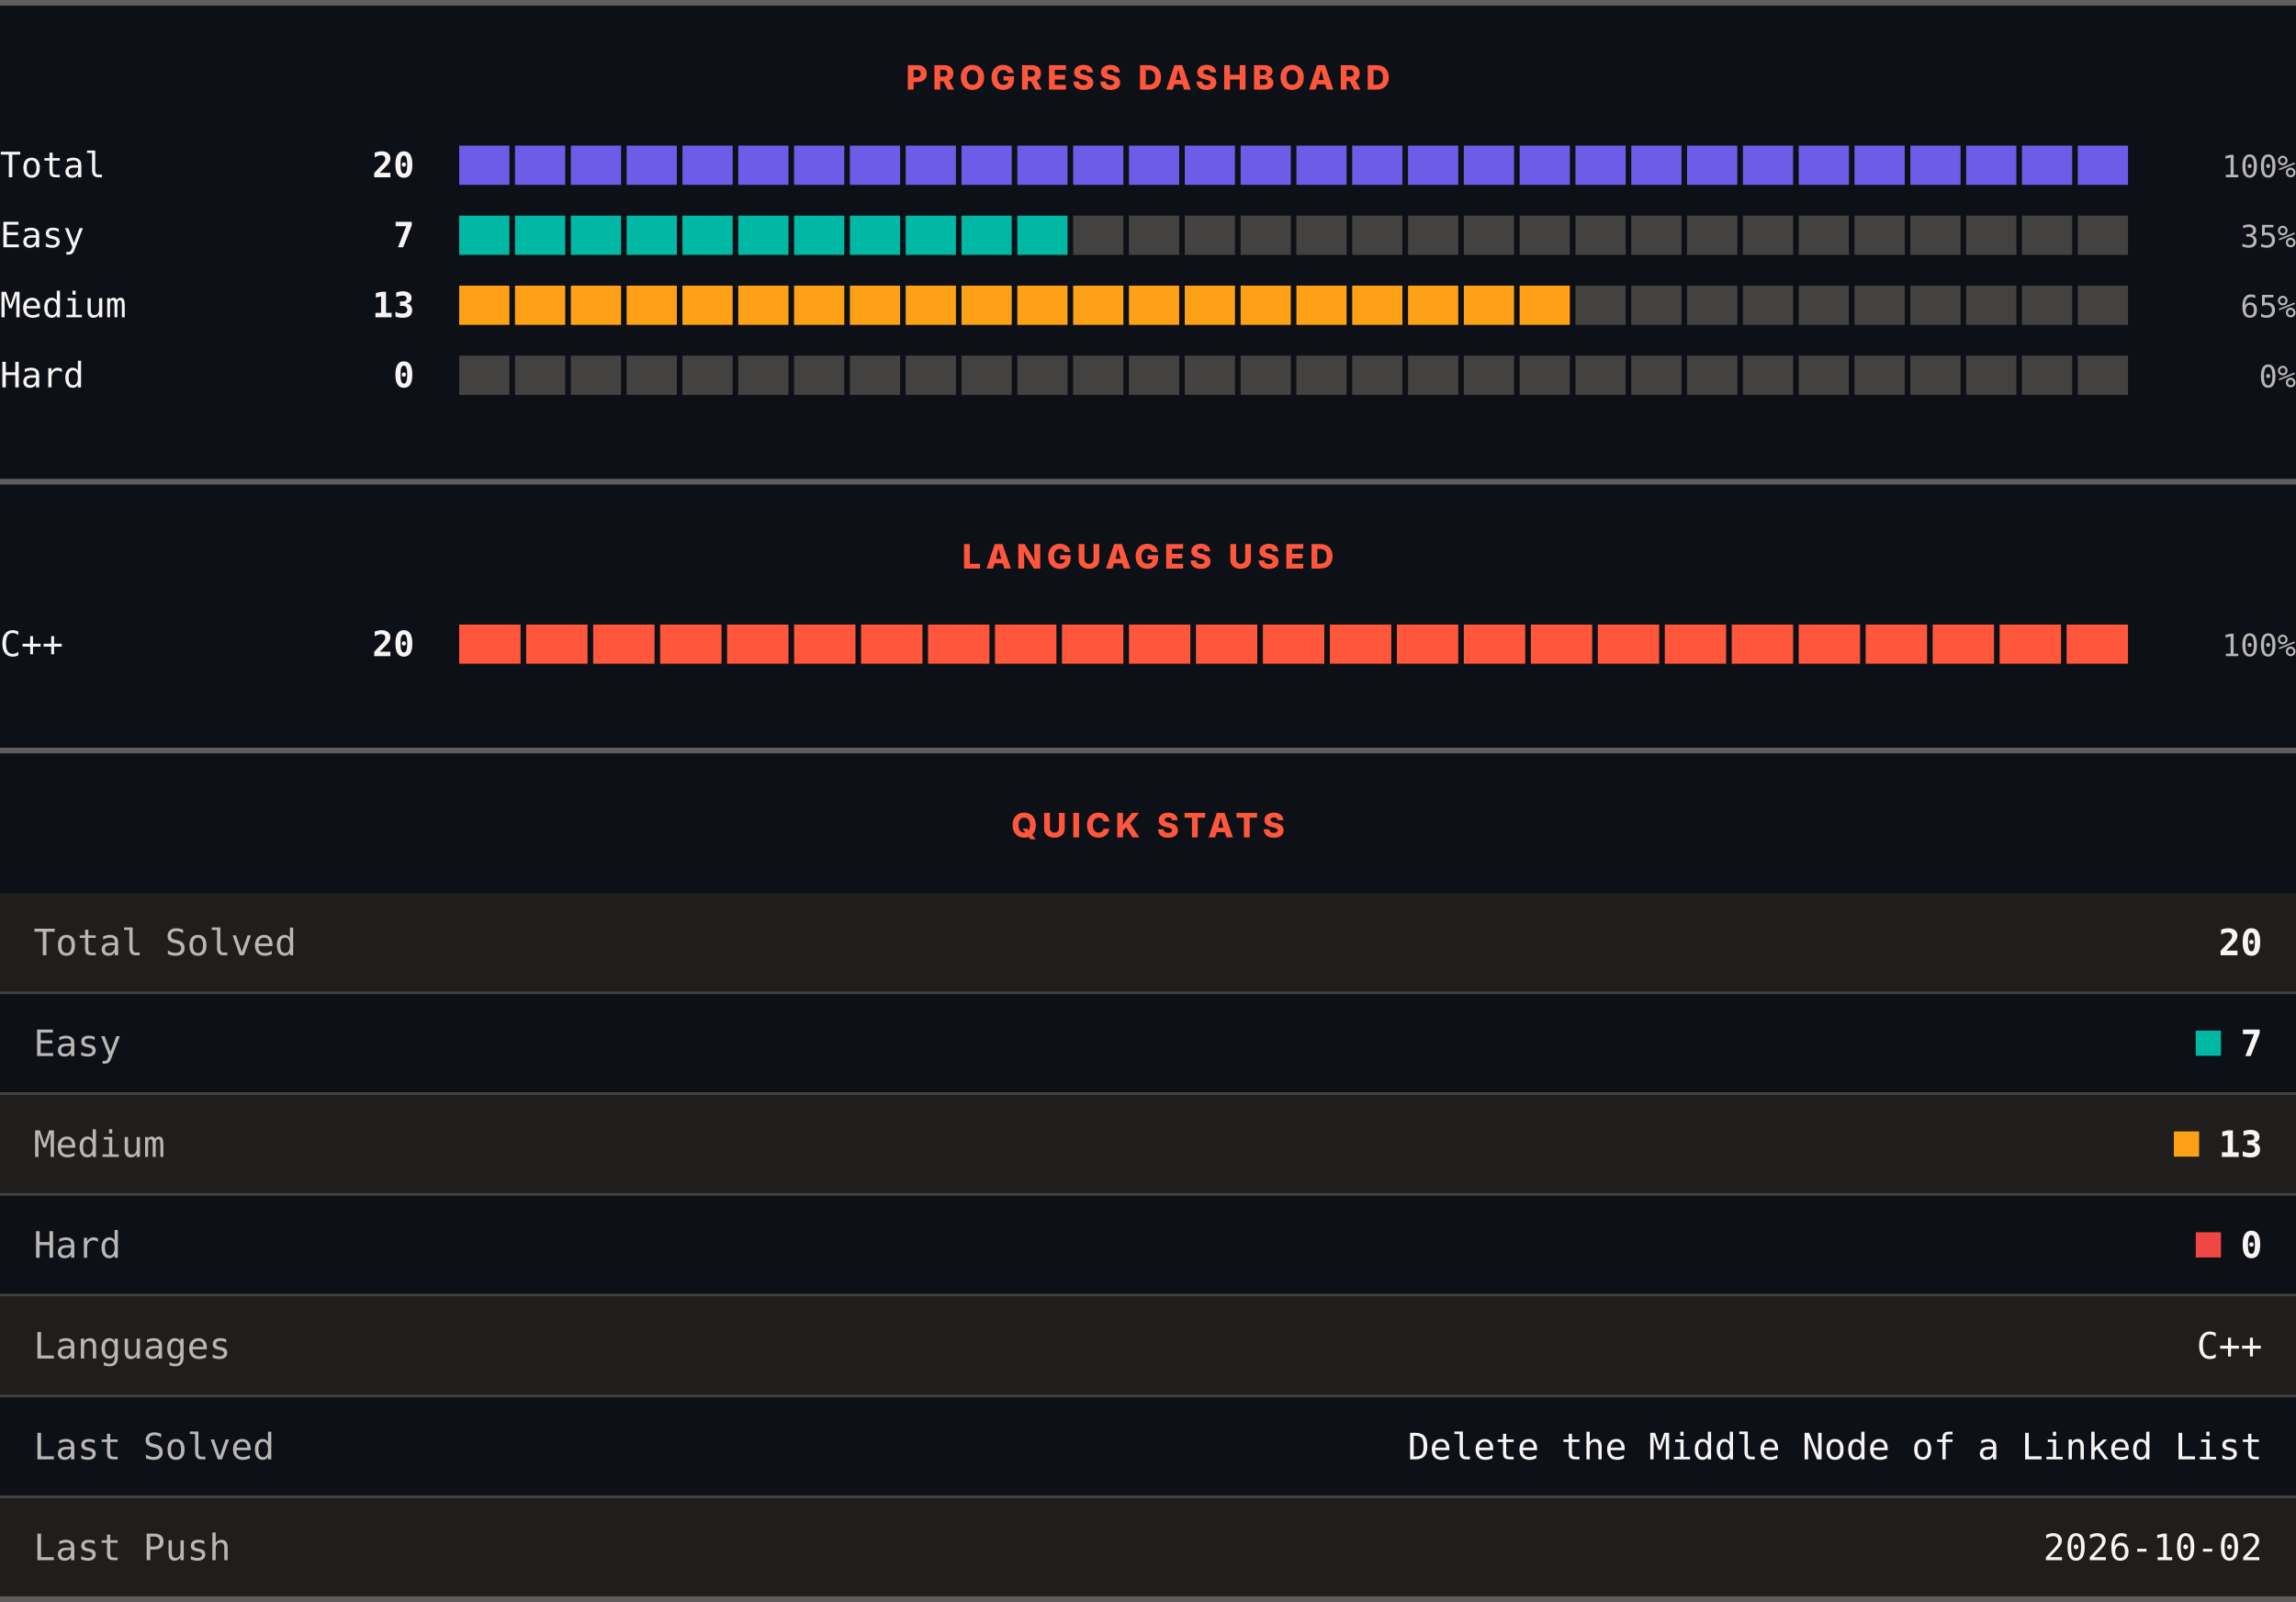
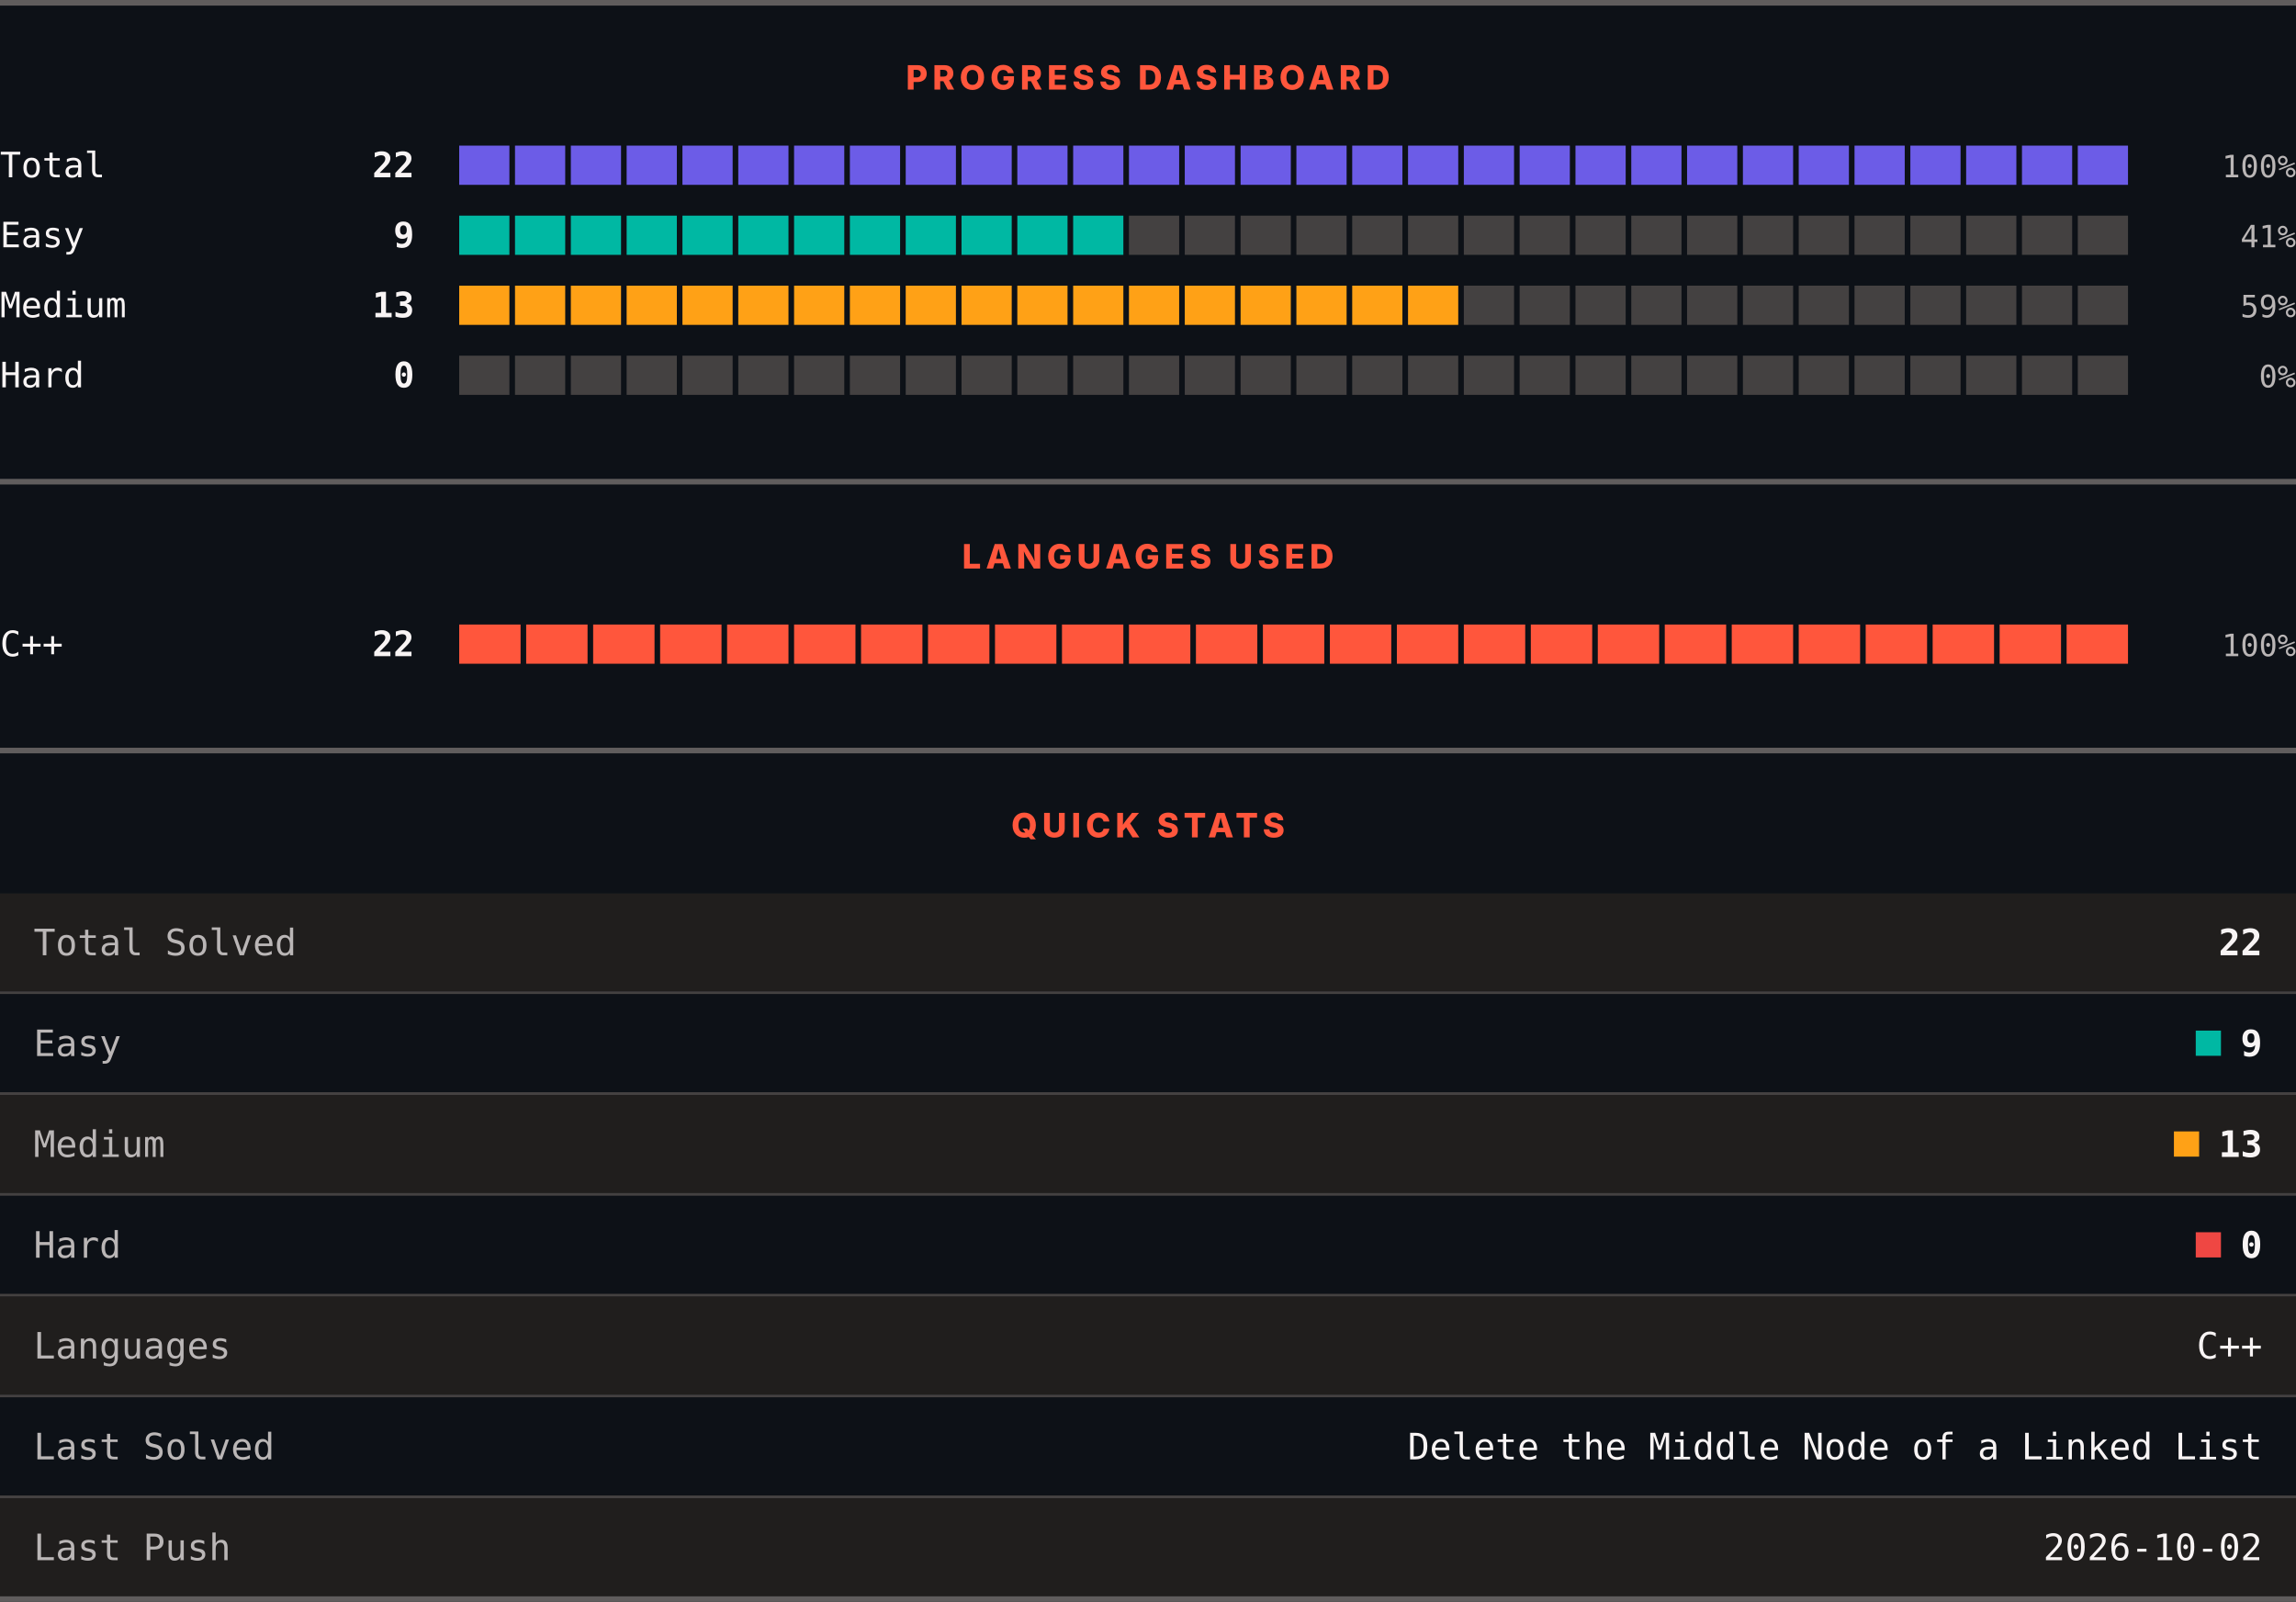
<svg xmlns="http://www.w3.org/2000/svg" width="820" height="572" viewBox="0 0 820 572" role="img" aria-label="LeetCode progress, languages and quick stats">
  <rect width="820" height="572" fill="#0d1117" />
  <rect x="0" y="0" width="820" height="2" fill="#605d5d" />
  <text x="410" y="32" text-anchor="middle" font-family="Archivo, system-ui, -apple-system, Segoe UI, sans-serif" font-size="12" font-weight="800" letter-spacing="1.68" fill="#ff563c">PROGRESS DASHBOARD</text>
  <text x="0" y="63.3" font-family="ui-monospace, SFMono-Regular, Menlo, Consolas, monospace" font-size="12.5" fill="#f8f4f4">Total</text>
-   <text x="148" y="63.3" text-anchor="end" font-family="ui-monospace, SFMono-Regular, Menlo, Consolas, monospace" font-size="12.5" font-weight="700" fill="#f8f4f4">20</text>
+   <text x="148" y="63.3" text-anchor="end" font-family="ui-monospace, SFMono-Regular, Menlo, Consolas, monospace" font-size="12.5" font-weight="700" fill="#f8f4f4">22</text>
  <rect x="164.00" y="52" width="17.93" height="14" fill="#6c5ce7" />
  <rect x="183.93" y="52" width="17.93" height="14" fill="#6c5ce7" />
  <rect x="203.87" y="52" width="17.93" height="14" fill="#6c5ce7" />
  <rect x="223.80" y="52" width="17.93" height="14" fill="#6c5ce7" />
  <rect x="243.73" y="52" width="17.93" height="14" fill="#6c5ce7" />
  <rect x="263.67" y="52" width="17.93" height="14" fill="#6c5ce7" />
  <rect x="283.60" y="52" width="17.93" height="14" fill="#6c5ce7" />
  <rect x="303.53" y="52" width="17.93" height="14" fill="#6c5ce7" />
  <rect x="323.47" y="52" width="17.93" height="14" fill="#6c5ce7" />
  <rect x="343.40" y="52" width="17.93" height="14" fill="#6c5ce7" />
  <rect x="363.33" y="52" width="17.93" height="14" fill="#6c5ce7" />
  <rect x="383.27" y="52" width="17.93" height="14" fill="#6c5ce7" />
  <rect x="403.20" y="52" width="17.93" height="14" fill="#6c5ce7" />
  <rect x="423.13" y="52" width="17.93" height="14" fill="#6c5ce7" />
  <rect x="443.07" y="52" width="17.93" height="14" fill="#6c5ce7" />
  <rect x="463.00" y="52" width="17.93" height="14" fill="#6c5ce7" />
  <rect x="482.93" y="52" width="17.93" height="14" fill="#6c5ce7" />
  <rect x="502.87" y="52" width="17.93" height="14" fill="#6c5ce7" />
  <rect x="522.80" y="52" width="17.93" height="14" fill="#6c5ce7" />
  <rect x="542.73" y="52" width="17.93" height="14" fill="#6c5ce7" />
  <rect x="562.67" y="52" width="17.93" height="14" fill="#6c5ce7" />
  <rect x="582.60" y="52" width="17.93" height="14" fill="#6c5ce7" />
  <rect x="602.53" y="52" width="17.93" height="14" fill="#6c5ce7" />
  <rect x="622.47" y="52" width="17.93" height="14" fill="#6c5ce7" />
  <rect x="642.40" y="52" width="17.93" height="14" fill="#6c5ce7" />
  <rect x="662.33" y="52" width="17.93" height="14" fill="#6c5ce7" />
  <rect x="682.27" y="52" width="17.93" height="14" fill="#6c5ce7" />
  <rect x="702.20" y="52" width="17.93" height="14" fill="#6c5ce7" />
  <rect x="722.13" y="52" width="17.93" height="14" fill="#6c5ce7" />
  <rect x="742.07" y="52" width="17.93" height="14" fill="#6c5ce7" />
  <text x="820" y="63.3" text-anchor="end" font-family="ui-monospace, SFMono-Regular, Menlo, Consolas, monospace" font-size="11" fill="#bab6b6">100%</text>
  <text x="0" y="88.3" font-family="ui-monospace, SFMono-Regular, Menlo, Consolas, monospace" font-size="12.5" fill="#f8f4f4">Easy</text>
-   <text x="148" y="88.3" text-anchor="end" font-family="ui-monospace, SFMono-Regular, Menlo, Consolas, monospace" font-size="12.5" font-weight="700" fill="#f8f4f4">7</text>
+   <text x="148" y="88.3" text-anchor="end" font-family="ui-monospace, SFMono-Regular, Menlo, Consolas, monospace" font-size="12.5" font-weight="700" fill="#f8f4f4">9</text>
  <rect x="164.00" y="77" width="17.93" height="14" fill="#00b8a3" />
  <rect x="183.93" y="77" width="17.93" height="14" fill="#00b8a3" />
  <rect x="203.87" y="77" width="17.93" height="14" fill="#00b8a3" />
  <rect x="223.80" y="77" width="17.93" height="14" fill="#00b8a3" />
  <rect x="243.73" y="77" width="17.93" height="14" fill="#00b8a3" />
  <rect x="263.67" y="77" width="17.93" height="14" fill="#00b8a3" />
  <rect x="283.60" y="77" width="17.93" height="14" fill="#00b8a3" />
  <rect x="303.53" y="77" width="17.93" height="14" fill="#00b8a3" />
  <rect x="323.47" y="77" width="17.93" height="14" fill="#00b8a3" />
  <rect x="343.40" y="77" width="17.93" height="14" fill="#00b8a3" />
  <rect x="363.33" y="77" width="17.93" height="14" fill="#00b8a3" />
-   <rect x="383.27" y="77" width="17.93" height="14" fill="#444141" />
+   <rect x="383.27" y="77" width="17.93" height="14" fill="#00b8a3" />
  <rect x="403.20" y="77" width="17.93" height="14" fill="#444141" />
  <rect x="423.13" y="77" width="17.93" height="14" fill="#444141" />
  <rect x="443.07" y="77" width="17.93" height="14" fill="#444141" />
  <rect x="463.00" y="77" width="17.93" height="14" fill="#444141" />
  <rect x="482.93" y="77" width="17.93" height="14" fill="#444141" />
  <rect x="502.87" y="77" width="17.93" height="14" fill="#444141" />
  <rect x="522.80" y="77" width="17.93" height="14" fill="#444141" />
  <rect x="542.73" y="77" width="17.93" height="14" fill="#444141" />
  <rect x="562.67" y="77" width="17.93" height="14" fill="#444141" />
  <rect x="582.60" y="77" width="17.93" height="14" fill="#444141" />
  <rect x="602.53" y="77" width="17.93" height="14" fill="#444141" />
  <rect x="622.47" y="77" width="17.93" height="14" fill="#444141" />
  <rect x="642.40" y="77" width="17.93" height="14" fill="#444141" />
  <rect x="662.33" y="77" width="17.93" height="14" fill="#444141" />
  <rect x="682.27" y="77" width="17.93" height="14" fill="#444141" />
  <rect x="702.20" y="77" width="17.93" height="14" fill="#444141" />
  <rect x="722.13" y="77" width="17.93" height="14" fill="#444141" />
  <rect x="742.07" y="77" width="17.93" height="14" fill="#444141" />
-   <text x="820" y="88.3" text-anchor="end" font-family="ui-monospace, SFMono-Regular, Menlo, Consolas, monospace" font-size="11" fill="#bab6b6">35%</text>
+   <text x="820" y="88.3" text-anchor="end" font-family="ui-monospace, SFMono-Regular, Menlo, Consolas, monospace" font-size="11" fill="#bab6b6">41%</text>
  <text x="0" y="113.3" font-family="ui-monospace, SFMono-Regular, Menlo, Consolas, monospace" font-size="12.5" fill="#f8f4f4">Medium</text>
  <text x="148" y="113.3" text-anchor="end" font-family="ui-monospace, SFMono-Regular, Menlo, Consolas, monospace" font-size="12.5" font-weight="700" fill="#f8f4f4">13</text>
  <rect x="164.00" y="102" width="17.93" height="14" fill="#ffa116" />
  <rect x="183.93" y="102" width="17.93" height="14" fill="#ffa116" />
  <rect x="203.87" y="102" width="17.93" height="14" fill="#ffa116" />
  <rect x="223.80" y="102" width="17.93" height="14" fill="#ffa116" />
  <rect x="243.73" y="102" width="17.93" height="14" fill="#ffa116" />
  <rect x="263.67" y="102" width="17.93" height="14" fill="#ffa116" />
  <rect x="283.60" y="102" width="17.93" height="14" fill="#ffa116" />
  <rect x="303.53" y="102" width="17.93" height="14" fill="#ffa116" />
  <rect x="323.47" y="102" width="17.93" height="14" fill="#ffa116" />
  <rect x="343.40" y="102" width="17.93" height="14" fill="#ffa116" />
  <rect x="363.33" y="102" width="17.93" height="14" fill="#ffa116" />
  <rect x="383.27" y="102" width="17.93" height="14" fill="#ffa116" />
  <rect x="403.20" y="102" width="17.93" height="14" fill="#ffa116" />
  <rect x="423.13" y="102" width="17.93" height="14" fill="#ffa116" />
  <rect x="443.07" y="102" width="17.93" height="14" fill="#ffa116" />
  <rect x="463.00" y="102" width="17.93" height="14" fill="#ffa116" />
  <rect x="482.93" y="102" width="17.93" height="14" fill="#ffa116" />
  <rect x="502.87" y="102" width="17.93" height="14" fill="#ffa116" />
-   <rect x="522.80" y="102" width="17.93" height="14" fill="#ffa116" />
-   <rect x="542.73" y="102" width="17.93" height="14" fill="#ffa116" />
+   <rect x="522.80" y="102" width="17.93" height="14" fill="#444141" />
+   <rect x="542.73" y="102" width="17.93" height="14" fill="#444141" />
  <rect x="562.67" y="102" width="17.93" height="14" fill="#444141" />
  <rect x="582.60" y="102" width="17.93" height="14" fill="#444141" />
  <rect x="602.53" y="102" width="17.93" height="14" fill="#444141" />
  <rect x="622.47" y="102" width="17.93" height="14" fill="#444141" />
  <rect x="642.40" y="102" width="17.93" height="14" fill="#444141" />
  <rect x="662.33" y="102" width="17.93" height="14" fill="#444141" />
  <rect x="682.27" y="102" width="17.93" height="14" fill="#444141" />
  <rect x="702.20" y="102" width="17.93" height="14" fill="#444141" />
  <rect x="722.13" y="102" width="17.93" height="14" fill="#444141" />
  <rect x="742.07" y="102" width="17.93" height="14" fill="#444141" />
-   <text x="820" y="113.3" text-anchor="end" font-family="ui-monospace, SFMono-Regular, Menlo, Consolas, monospace" font-size="11" fill="#bab6b6">65%</text>
+   <text x="820" y="113.3" text-anchor="end" font-family="ui-monospace, SFMono-Regular, Menlo, Consolas, monospace" font-size="11" fill="#bab6b6">59%</text>
  <text x="0" y="138.3" font-family="ui-monospace, SFMono-Regular, Menlo, Consolas, monospace" font-size="12.5" fill="#f8f4f4">Hard</text>
  <text x="148" y="138.3" text-anchor="end" font-family="ui-monospace, SFMono-Regular, Menlo, Consolas, monospace" font-size="12.5" font-weight="700" fill="#f8f4f4">0</text>
  <rect x="164.00" y="127" width="17.93" height="14" fill="#444141" />
  <rect x="183.93" y="127" width="17.93" height="14" fill="#444141" />
  <rect x="203.87" y="127" width="17.93" height="14" fill="#444141" />
  <rect x="223.80" y="127" width="17.93" height="14" fill="#444141" />
  <rect x="243.73" y="127" width="17.93" height="14" fill="#444141" />
  <rect x="263.67" y="127" width="17.93" height="14" fill="#444141" />
  <rect x="283.60" y="127" width="17.93" height="14" fill="#444141" />
  <rect x="303.53" y="127" width="17.93" height="14" fill="#444141" />
  <rect x="323.47" y="127" width="17.93" height="14" fill="#444141" />
  <rect x="343.40" y="127" width="17.93" height="14" fill="#444141" />
  <rect x="363.33" y="127" width="17.93" height="14" fill="#444141" />
  <rect x="383.27" y="127" width="17.93" height="14" fill="#444141" />
  <rect x="403.20" y="127" width="17.93" height="14" fill="#444141" />
  <rect x="423.13" y="127" width="17.93" height="14" fill="#444141" />
  <rect x="443.07" y="127" width="17.93" height="14" fill="#444141" />
  <rect x="463.00" y="127" width="17.93" height="14" fill="#444141" />
  <rect x="482.93" y="127" width="17.93" height="14" fill="#444141" />
  <rect x="502.87" y="127" width="17.93" height="14" fill="#444141" />
  <rect x="522.80" y="127" width="17.93" height="14" fill="#444141" />
  <rect x="542.73" y="127" width="17.93" height="14" fill="#444141" />
  <rect x="562.67" y="127" width="17.93" height="14" fill="#444141" />
  <rect x="582.60" y="127" width="17.93" height="14" fill="#444141" />
  <rect x="602.53" y="127" width="17.93" height="14" fill="#444141" />
  <rect x="622.47" y="127" width="17.93" height="14" fill="#444141" />
  <rect x="642.40" y="127" width="17.93" height="14" fill="#444141" />
  <rect x="662.33" y="127" width="17.93" height="14" fill="#444141" />
  <rect x="682.27" y="127" width="17.93" height="14" fill="#444141" />
  <rect x="702.20" y="127" width="17.93" height="14" fill="#444141" />
  <rect x="722.13" y="127" width="17.93" height="14" fill="#444141" />
  <rect x="742.07" y="127" width="17.93" height="14" fill="#444141" />
  <text x="820" y="138.3" text-anchor="end" font-family="ui-monospace, SFMono-Regular, Menlo, Consolas, monospace" font-size="11" fill="#bab6b6">0%</text>
  <rect x="0" y="171" width="820" height="2" fill="#605d5d" />
  <text x="410" y="203" text-anchor="middle" font-family="Archivo, system-ui, -apple-system, Segoe UI, sans-serif" font-size="12" font-weight="800" letter-spacing="1.68" fill="#ff563c">LANGUAGES USED</text>
  <text x="0" y="234.3" font-family="ui-monospace, SFMono-Regular, Menlo, Consolas, monospace" font-size="12.5" fill="#f8f4f4">C++</text>
-   <text x="148" y="234.3" text-anchor="end" font-family="ui-monospace, SFMono-Regular, Menlo, Consolas, monospace" font-size="12.5" font-weight="700" fill="#f8f4f4">20</text>
+   <text x="148" y="234.3" text-anchor="end" font-family="ui-monospace, SFMono-Regular, Menlo, Consolas, monospace" font-size="12.5" font-weight="700" fill="#f8f4f4">22</text>
  <rect x="164.00" y="223" width="21.92" height="14" fill="#ff563c" />
  <rect x="187.92" y="223" width="21.92" height="14" fill="#ff563c" />
  <rect x="211.84" y="223" width="21.92" height="14" fill="#ff563c" />
  <rect x="235.76" y="223" width="21.92" height="14" fill="#ff563c" />
  <rect x="259.68" y="223" width="21.92" height="14" fill="#ff563c" />
  <rect x="283.60" y="223" width="21.92" height="14" fill="#ff563c" />
  <rect x="307.52" y="223" width="21.92" height="14" fill="#ff563c" />
  <rect x="331.44" y="223" width="21.92" height="14" fill="#ff563c" />
  <rect x="355.36" y="223" width="21.92" height="14" fill="#ff563c" />
  <rect x="379.28" y="223" width="21.92" height="14" fill="#ff563c" />
  <rect x="403.20" y="223" width="21.92" height="14" fill="#ff563c" />
  <rect x="427.12" y="223" width="21.92" height="14" fill="#ff563c" />
  <rect x="451.04" y="223" width="21.92" height="14" fill="#ff563c" />
  <rect x="474.96" y="223" width="21.92" height="14" fill="#ff563c" />
  <rect x="498.88" y="223" width="21.92" height="14" fill="#ff563c" />
  <rect x="522.80" y="223" width="21.92" height="14" fill="#ff563c" />
  <rect x="546.72" y="223" width="21.92" height="14" fill="#ff563c" />
  <rect x="570.64" y="223" width="21.92" height="14" fill="#ff563c" />
  <rect x="594.56" y="223" width="21.92" height="14" fill="#ff563c" />
  <rect x="618.48" y="223" width="21.92" height="14" fill="#ff563c" />
  <rect x="642.40" y="223" width="21.92" height="14" fill="#ff563c" />
  <rect x="666.32" y="223" width="21.92" height="14" fill="#ff563c" />
  <rect x="690.24" y="223" width="21.92" height="14" fill="#ff563c" />
  <rect x="714.16" y="223" width="21.92" height="14" fill="#ff563c" />
  <rect x="738.08" y="223" width="21.92" height="14" fill="#ff563c" />
  <text x="820" y="234.3" text-anchor="end" font-family="ui-monospace, SFMono-Regular, Menlo, Consolas, monospace" font-size="11" fill="#bab6b6">100%</text>
  <rect x="0" y="267" width="820" height="2" fill="#605d5d" />
  <text x="410" y="299" text-anchor="middle" font-family="Archivo, system-ui, -apple-system, Segoe UI, sans-serif" font-size="12" font-weight="800" letter-spacing="1.68" fill="#ff563c">QUICK STATS</text>
  <rect x="0" y="319" width="820" height="35" fill="#201e1d" />
  <text x="12" y="341.1" font-family="ui-monospace, SFMono-Regular, Menlo, Consolas, monospace" font-size="13" fill="#bab6b6">Total Solved</text>
-   <text x="808" y="341.1" text-anchor="end" font-family="ui-monospace, SFMono-Regular, Menlo, Consolas, monospace" font-size="13" font-weight="700" fill="#f8f4f4">20</text>
+   <text x="808" y="341.1" text-anchor="end" font-family="ui-monospace, SFMono-Regular, Menlo, Consolas, monospace" font-size="13" font-weight="700" fill="#f8f4f4">22</text>
  <rect x="0" y="354" width="820" height="1" fill="#444141" />
  <rect x="0" y="355" width="820" height="35" fill="#0d1117" />
  <text x="12" y="377.1" font-family="ui-monospace, SFMono-Regular, Menlo, Consolas, monospace" font-size="13" fill="#bab6b6">Easy</text>
  <rect x="784.2" y="368" width="9" height="9" fill="#00b8a3" />
-   <text x="808" y="377.1" text-anchor="end" font-family="ui-monospace, SFMono-Regular, Menlo, Consolas, monospace" font-size="13" font-weight="700" fill="#f8f4f4">7</text>
+   <text x="808" y="377.1" text-anchor="end" font-family="ui-monospace, SFMono-Regular, Menlo, Consolas, monospace" font-size="13" font-weight="700" fill="#f8f4f4">9</text>
  <rect x="0" y="390" width="820" height="1" fill="#444141" />
  <rect x="0" y="391" width="820" height="35" fill="#201e1d" />
  <text x="12" y="413.1" font-family="ui-monospace, SFMono-Regular, Menlo, Consolas, monospace" font-size="13" fill="#bab6b6">Medium</text>
  <rect x="776.4" y="404" width="9" height="9" fill="#ffa116" />
  <text x="808" y="413.1" text-anchor="end" font-family="ui-monospace, SFMono-Regular, Menlo, Consolas, monospace" font-size="13" font-weight="700" fill="#f8f4f4">13</text>
  <rect x="0" y="426" width="820" height="1" fill="#444141" />
  <rect x="0" y="427" width="820" height="35" fill="#0d1117" />
  <text x="12" y="449.1" font-family="ui-monospace, SFMono-Regular, Menlo, Consolas, monospace" font-size="13" fill="#bab6b6">Hard</text>
  <rect x="784.2" y="440" width="9" height="9" fill="#ef4743" />
  <text x="808" y="449.1" text-anchor="end" font-family="ui-monospace, SFMono-Regular, Menlo, Consolas, monospace" font-size="13" font-weight="700" fill="#f8f4f4">0</text>
  <rect x="0" y="462" width="820" height="1" fill="#444141" />
  <rect x="0" y="463" width="820" height="35" fill="#201e1d" />
  <text x="12" y="485.1" font-family="ui-monospace, SFMono-Regular, Menlo, Consolas, monospace" font-size="13" fill="#bab6b6">Languages</text>
  <text x="808" y="485.1" text-anchor="end" font-family="ui-monospace, SFMono-Regular, Menlo, Consolas, monospace" font-size="13" fill="#f8f4f4">C++</text>
  <rect x="0" y="498" width="820" height="1" fill="#444141" />
  <rect x="0" y="499" width="820" height="35" fill="#0d1117" />
  <text x="12" y="521.1" font-family="ui-monospace, SFMono-Regular, Menlo, Consolas, monospace" font-size="13" fill="#bab6b6">Last Solved</text>
  <text x="808" y="521.1" text-anchor="end" font-family="ui-monospace, SFMono-Regular, Menlo, Consolas, monospace" font-size="13" fill="#f8f4f4">Delete the Middle Node of a Linked List</text>
  <rect x="0" y="534" width="820" height="1" fill="#444141" />
  <rect x="0" y="535" width="820" height="35" fill="#201e1d" />
  <text x="12" y="557.1" font-family="ui-monospace, SFMono-Regular, Menlo, Consolas, monospace" font-size="13" fill="#bab6b6">Last Push</text>
  <text x="808" y="557.1" text-anchor="end" font-family="ui-monospace, SFMono-Regular, Menlo, Consolas, monospace" font-size="13" fill="#f8f4f4">2026-10-02</text>
  <rect x="0" y="570" width="820" height="2" fill="#605d5d" />
</svg>
